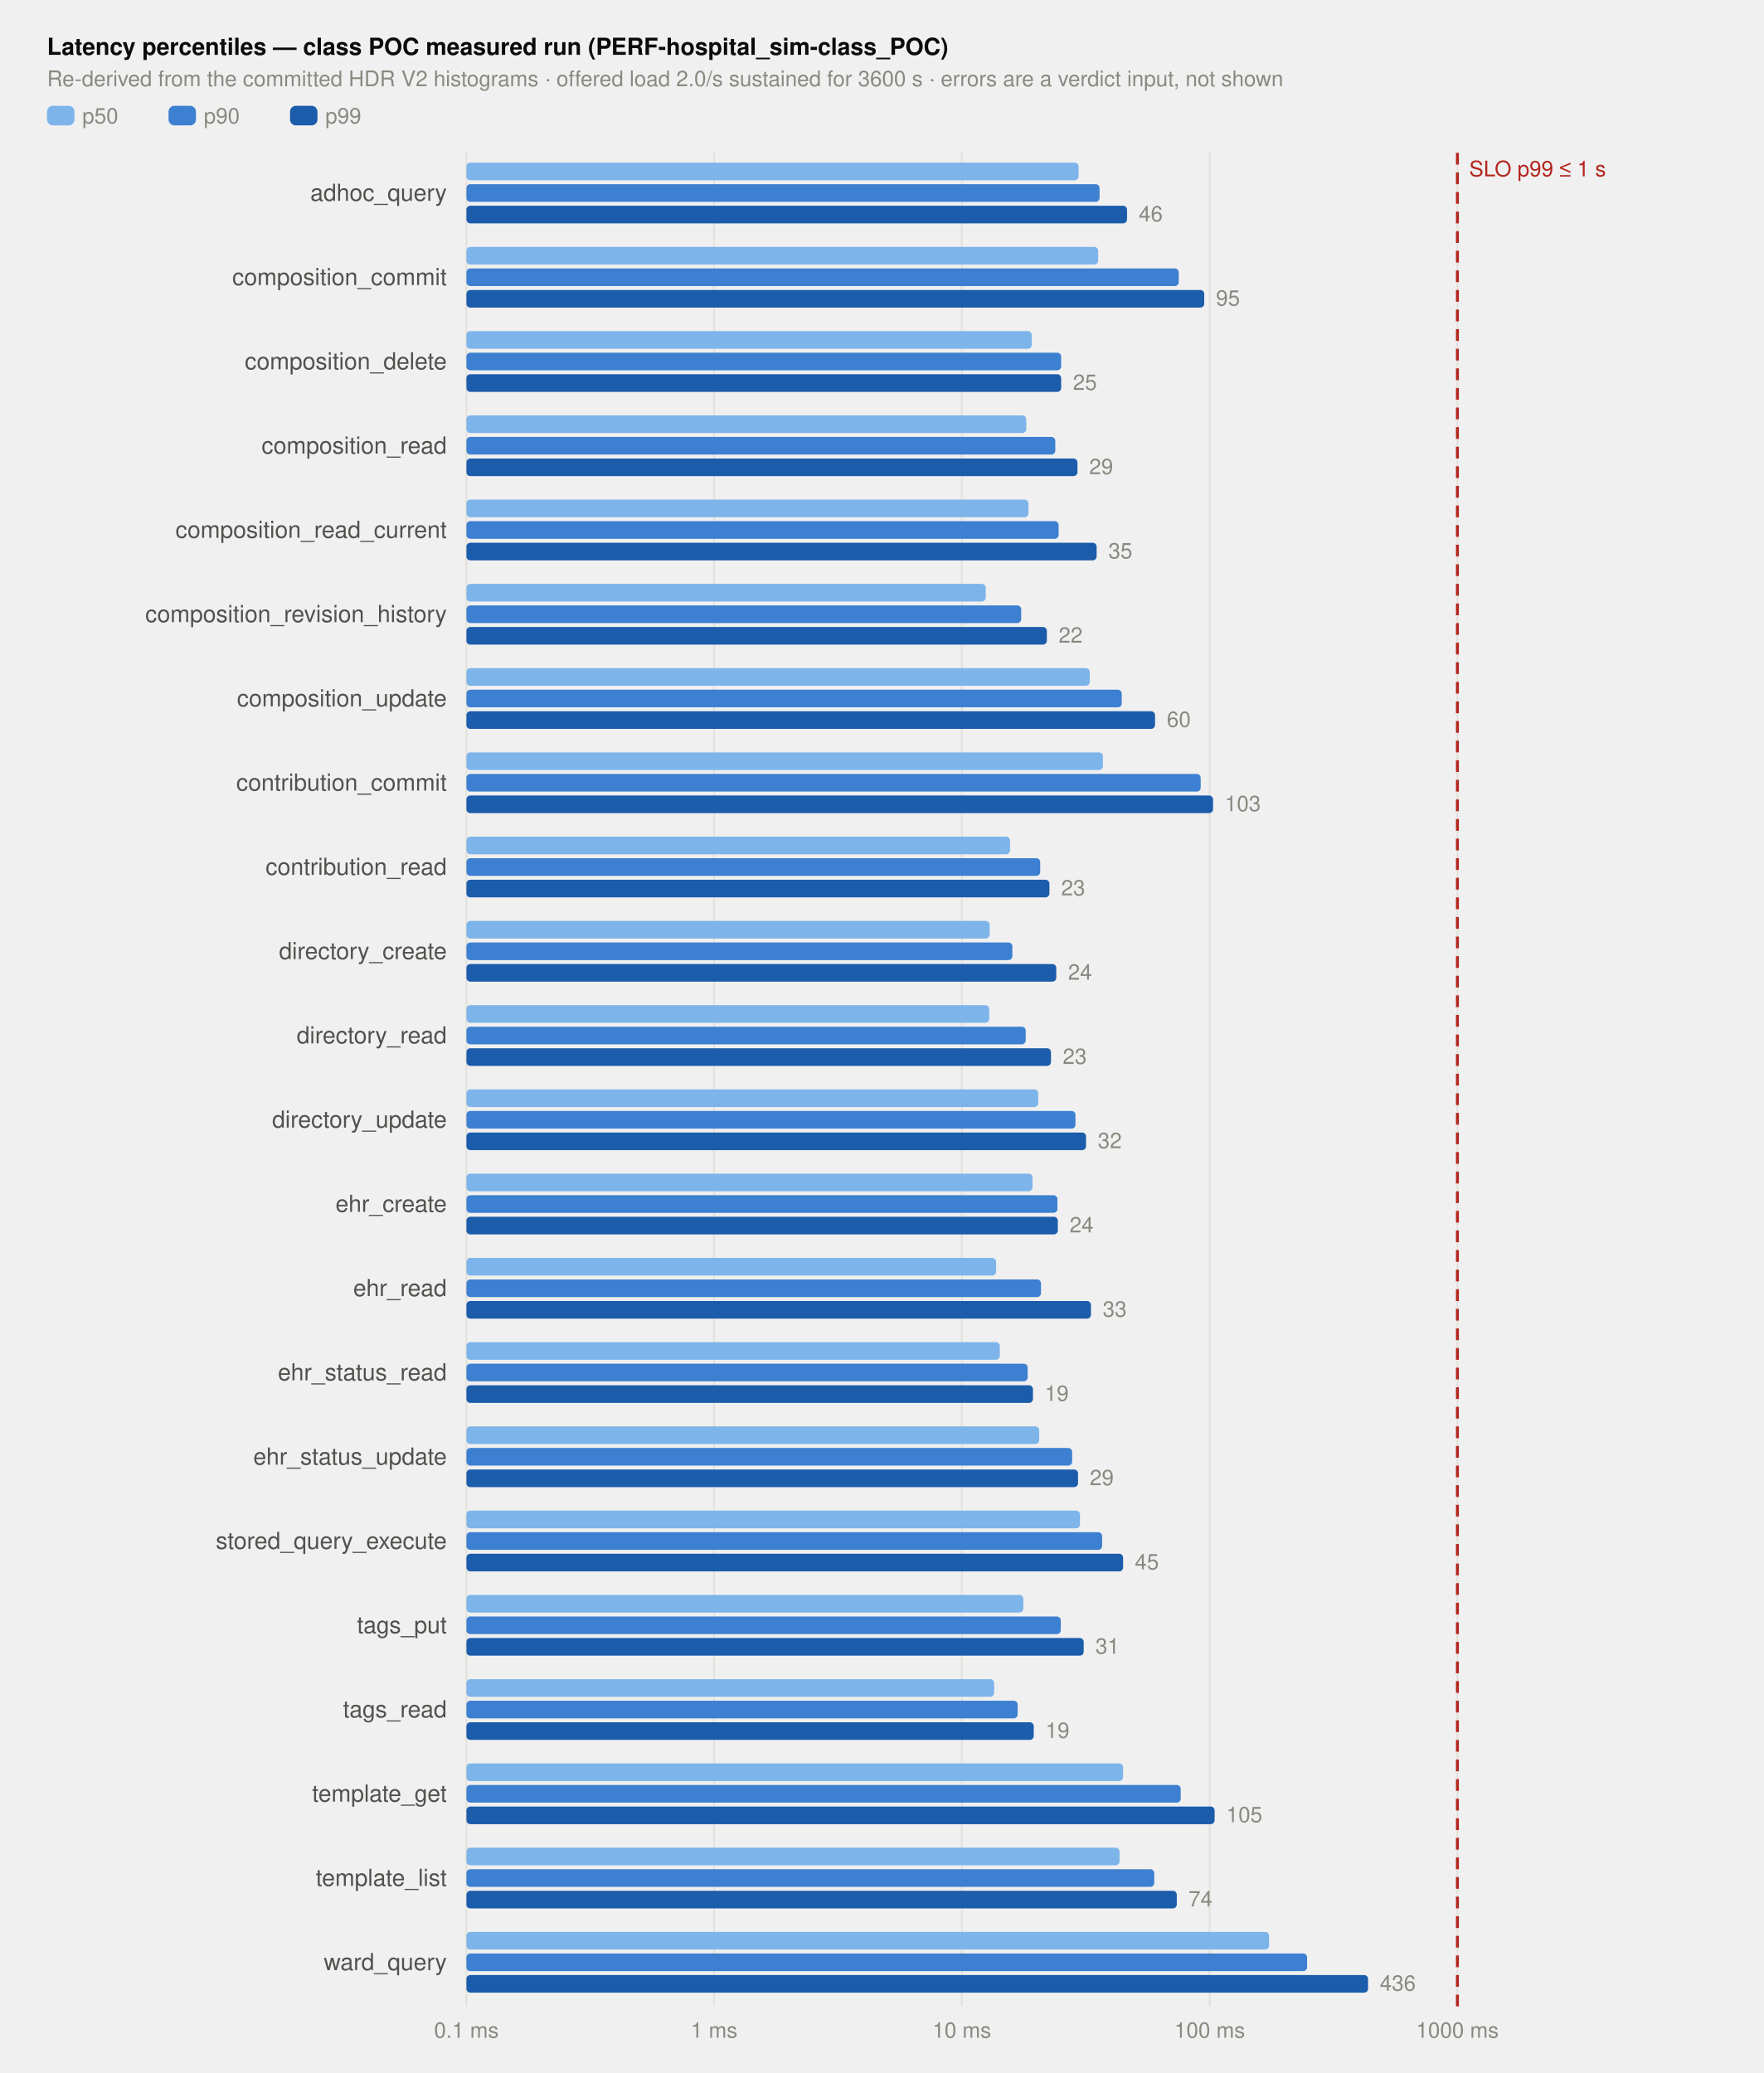
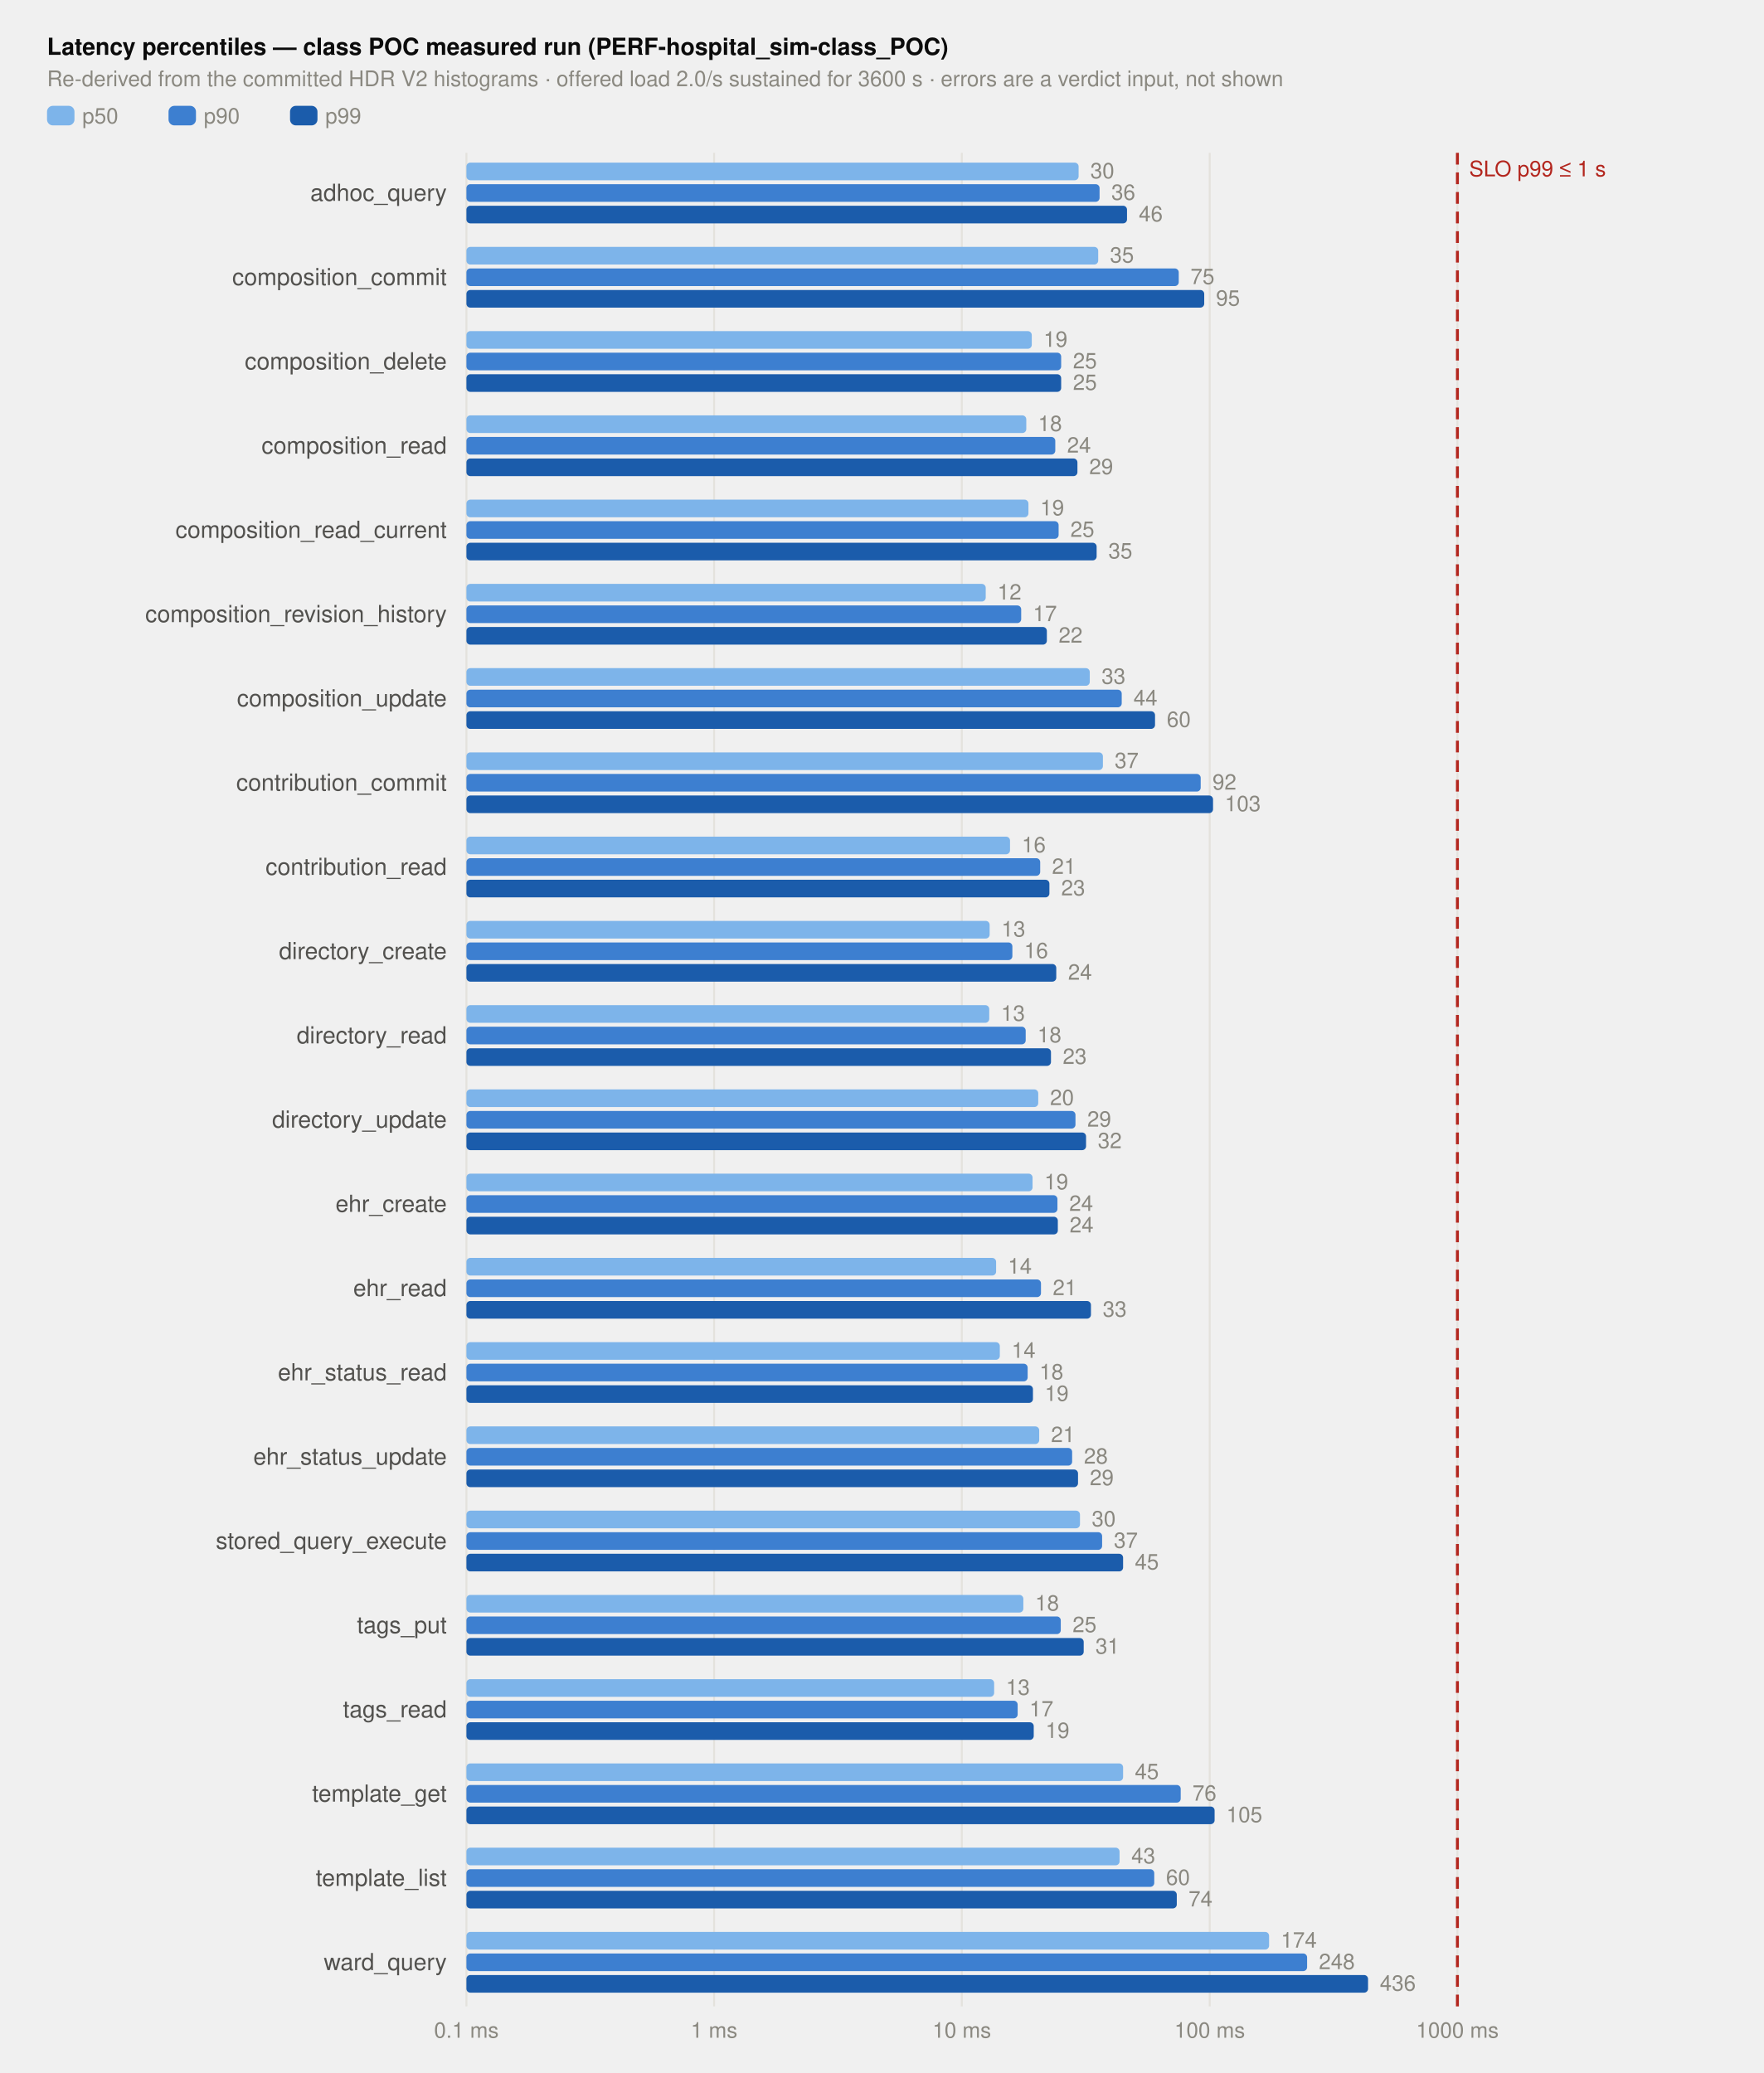
<svg xmlns="http://www.w3.org/2000/svg" viewBox="0 0 900 1058" width="900" height="1058" role="img">
  <style>
text { fill: #52514e; font: 12px -apple-system, 'Segoe UI', Helvetica, Arial, sans-serif; }
.title { fill: #0b0b0b; font-weight: 600; }
.muted { fill: #8a8880; font-size: 11px; }
.grid { stroke: #e4e2dd; stroke-width: 1; }
.p50 { fill: #7db4ea; } .p90 { fill: #3d7fd0; } .p99 { fill: #1b5cab; }
.measured { fill: #2a78d6; }
.floor { fill: none; stroke: #8a8880; stroke-width: 1.5; stroke-dasharray: 4 3; }
.earned { fill: #1baf7a; font-weight: 600; }
.notearned { fill: #b3261e; font-weight: 600; }
.slo { stroke: #b3261e; stroke-width: 1.5; stroke-dasharray: 6 4; }
.slotext { fill: #b3261e; font-size: 11px; }
@media (prefers-color-scheme: dark) {
text { fill: #c3c2b7; }
.title { fill: #ffffff; }
.muted { fill: #8f8e85; }
.grid { stroke: #3a3a38; }
.p50 { fill: #3d5f82; } .p90 { fill: #3987e5; } .p99 { fill: #9ec7ef; }
.measured { fill: #3987e5; }
.floor { stroke: #8f8e85; }
.earned { fill: #26c78d; }
.notearned { fill: #e5484d; }
.slo { stroke: #e5484d; }
.slotext { fill: #e5484d; }
}
</style>
  <text x="24" y="28" class="title">Latency percentiles — class POC measured run (PERF-hospital_sim-class_POC)</text>
  <text x="24" y="44" class="muted">Re-derived from the committed HDR V2 histograms · offered load 2.0/s sustained for 3600 s · errors are a verdict input, not shown</text>
  <rect x="24" y="54" width="14" height="10" rx="3" class="p50" />
  <text x="42.0" y="63" class="muted">p50</text>
  <rect x="86" y="54" width="14" height="10" rx="3" class="p90" />
  <text x="104.0" y="63" class="muted">p90</text>
  <rect x="148" y="54" width="14" height="10" rx="3" class="p99" />
  <text x="166.0" y="63" class="muted">p99</text>
  <line x1="238.0" y1="78" x2="238.0" y2="1024.0" class="grid" />
  <text x="238.0" y="1040.0" class="muted" text-anchor="middle">0.1 ms</text>
  <line x1="364.4" y1="78" x2="364.4" y2="1024.0" class="grid" />
  <text x="364.4" y="1040.0" class="muted" text-anchor="middle">1 ms</text>
  <line x1="490.8" y1="78" x2="490.8" y2="1024.0" class="grid" />
  <text x="490.8" y="1040.0" class="muted" text-anchor="middle">10 ms</text>
  <line x1="617.3" y1="78" x2="617.3" y2="1024.0" class="grid" />
  <text x="617.3" y="1040.0" class="muted" text-anchor="middle">100 ms</text>
  <line x1="743.7" y1="78" x2="743.7" y2="1024.0" class="grid" />
  <text x="743.7" y="1040.0" class="muted" text-anchor="middle">1000 ms</text>
  <line x1="743.7" y1="78" x2="743.7" y2="1024.0" class="slo" />
  <text x="749.7" y="90.0" class="slotext">SLO p99 ≤ 1 s</text>
  <text x="228.0" y="102.5" text-anchor="end">adhoc_query</text>
  <rect x="238.0" y="83.0" width="312.4" height="9" rx="2" class="p50" />
+   <text x="556.4" y="91.0" class="muted">30</text>
  <rect x="238.0" y="94.0" width="323.1" height="9" rx="2" class="p90" />
+   <text x="567.1" y="102.0" class="muted">36</text>
  <rect x="238.0" y="105.0" width="337.1" height="9" rx="2" class="p99" />
  <text x="581.1" y="113.0" class="muted">46</text>
  <text x="228.0" y="145.5" text-anchor="end">composition_commit</text>
  <rect x="238.0" y="126.0" width="322.4" height="9" rx="2" class="p50" />
+   <text x="566.4" y="134.0" class="muted">35</text>
  <rect x="238.0" y="137.0" width="363.5" height="9" rx="2" class="p90" />
+   <text x="607.5" y="145.0" class="muted">75</text>
  <rect x="238.0" y="148.0" width="376.5" height="9" rx="2" class="p99" />
  <text x="620.5" y="156.0" class="muted">95</text>
  <text x="228.0" y="188.5" text-anchor="end">composition_delete</text>
  <rect x="238.0" y="169.0" width="288.5" height="9" rx="2" class="p50" />
+   <text x="532.5" y="177.0" class="muted">19</text>
  <rect x="238.0" y="180.0" width="303.5" height="9" rx="2" class="p90" />
+   <text x="547.5" y="188.0" class="muted">25</text>
  <rect x="238.0" y="191.0" width="303.5" height="9" rx="2" class="p99" />
  <text x="547.5" y="199.0" class="muted">25</text>
  <text x="228.0" y="231.5" text-anchor="end">composition_read</text>
  <rect x="238.0" y="212.0" width="285.7" height="9" rx="2" class="p50" />
+   <text x="529.7" y="220.0" class="muted">18</text>
  <rect x="238.0" y="223.0" width="300.5" height="9" rx="2" class="p90" />
+   <text x="544.5" y="231.0" class="muted">24</text>
  <rect x="238.0" y="234.0" width="311.8" height="9" rx="2" class="p99" />
  <text x="555.8" y="242.0" class="muted">29</text>
  <text x="228.0" y="274.5" text-anchor="end">composition_read_current</text>
  <rect x="238.0" y="255.0" width="286.8" height="9" rx="2" class="p50" />
+   <text x="530.8" y="263.0" class="muted">19</text>
  <rect x="238.0" y="266.0" width="302.2" height="9" rx="2" class="p90" />
+   <text x="546.2" y="274.0" class="muted">25</text>
  <rect x="238.0" y="277.0" width="321.6" height="9" rx="2" class="p99" />
  <text x="565.6" y="285.0" class="muted">35</text>
  <text x="228.0" y="317.5" text-anchor="end">composition_revision_history</text>
  <rect x="238.0" y="298.0" width="265.0" height="9" rx="2" class="p50" />
+   <text x="509.0" y="306.0" class="muted">12</text>
  <rect x="238.0" y="309.0" width="283.1" height="9" rx="2" class="p90" />
+   <text x="527.1" y="317.0" class="muted">17</text>
  <rect x="238.0" y="320.0" width="296.2" height="9" rx="2" class="p99" />
  <text x="540.2" y="328.0" class="muted">22</text>
  <text x="228.0" y="360.5" text-anchor="end">composition_update</text>
  <rect x="238.0" y="341.0" width="318.1" height="9" rx="2" class="p50" />
+   <text x="562.1" y="349.0" class="muted">33</text>
  <rect x="238.0" y="352.0" width="334.4" height="9" rx="2" class="p90" />
+   <text x="578.4" y="360.0" class="muted">44</text>
  <rect x="238.0" y="363.0" width="351.4" height="9" rx="2" class="p99" />
  <text x="595.4" y="371.0" class="muted">60</text>
  <text x="228.0" y="403.5" text-anchor="end">contribution_commit</text>
  <rect x="238.0" y="384.0" width="324.8" height="9" rx="2" class="p50" />
+   <text x="568.8" y="392.0" class="muted">37</text>
  <rect x="238.0" y="395.0" width="374.7" height="9" rx="2" class="p90" />
+   <text x="618.7" y="403.0" class="muted">92</text>
  <rect x="238.0" y="406.0" width="381.0" height="9" rx="2" class="p99" />
  <text x="625.0" y="414.0" class="muted">103</text>
  <text x="228.0" y="446.5" text-anchor="end">contribution_read</text>
  <rect x="238.0" y="427.0" width="277.4" height="9" rx="2" class="p50" />
+   <text x="521.4" y="435.0" class="muted">16</text>
  <rect x="238.0" y="438.0" width="292.8" height="9" rx="2" class="p90" />
+   <text x="536.8" y="446.0" class="muted">21</text>
  <rect x="238.0" y="449.0" width="297.5" height="9" rx="2" class="p99" />
  <text x="541.5" y="457.0" class="muted">23</text>
  <text x="228.0" y="489.5" text-anchor="end">directory_create</text>
  <rect x="238.0" y="470.0" width="267.0" height="9" rx="2" class="p50" />
+   <text x="511.0" y="478.0" class="muted">13</text>
  <rect x="238.0" y="481.0" width="278.6" height="9" rx="2" class="p90" />
+   <text x="522.6" y="489.0" class="muted">16</text>
  <rect x="238.0" y="492.0" width="301.0" height="9" rx="2" class="p99" />
  <text x="545.0" y="500.0" class="muted">24</text>
  <text x="228.0" y="532.5" text-anchor="end">directory_read</text>
  <rect x="238.0" y="513.0" width="266.8" height="9" rx="2" class="p50" />
+   <text x="510.8" y="521.0" class="muted">13</text>
  <rect x="238.0" y="524.0" width="285.4" height="9" rx="2" class="p90" />
+   <text x="529.4" y="532.0" class="muted">18</text>
  <rect x="238.0" y="535.0" width="298.3" height="9" rx="2" class="p99" />
  <text x="542.3" y="543.0" class="muted">23</text>
  <text x="228.0" y="575.5" text-anchor="end">directory_update</text>
  <rect x="238.0" y="556.0" width="291.8" height="9" rx="2" class="p50" />
+   <text x="535.8" y="564.0" class="muted">20</text>
  <rect x="238.0" y="567.0" width="310.8" height="9" rx="2" class="p90" />
+   <text x="554.8" y="575.0" class="muted">29</text>
  <rect x="238.0" y="578.0" width="316.2" height="9" rx="2" class="p99" />
  <text x="560.2" y="586.0" class="muted">32</text>
  <text x="228.0" y="618.5" text-anchor="end">ehr_create</text>
  <rect x="238.0" y="599.0" width="288.9" height="9" rx="2" class="p50" />
+   <text x="532.9" y="607.0" class="muted">19</text>
  <rect x="238.0" y="610.0" width="301.6" height="9" rx="2" class="p90" />
+   <text x="545.6" y="618.0" class="muted">24</text>
  <rect x="238.0" y="621.0" width="301.8" height="9" rx="2" class="p99" />
  <text x="545.8" y="629.0" class="muted">24</text>
  <text x="228.0" y="661.5" text-anchor="end">ehr_read</text>
  <rect x="238.0" y="642.0" width="270.3" height="9" rx="2" class="p50" />
+   <text x="514.3" y="650.0" class="muted">14</text>
  <rect x="238.0" y="653.0" width="293.2" height="9" rx="2" class="p90" />
+   <text x="537.2" y="661.0" class="muted">21</text>
  <rect x="238.0" y="664.0" width="318.7" height="9" rx="2" class="p99" />
  <text x="562.7" y="672.0" class="muted">33</text>
  <text x="228.0" y="704.5" text-anchor="end">ehr_status_read</text>
  <rect x="238.0" y="685.0" width="272.2" height="9" rx="2" class="p50" />
+   <text x="516.2" y="693.0" class="muted">14</text>
  <rect x="238.0" y="696.0" width="286.4" height="9" rx="2" class="p90" />
+   <text x="530.4" y="704.0" class="muted">18</text>
  <rect x="238.0" y="707.0" width="289.1" height="9" rx="2" class="p99" />
  <text x="533.1" y="715.0" class="muted">19</text>
  <text x="228.0" y="747.5" text-anchor="end">ehr_status_update</text>
  <rect x="238.0" y="728.0" width="292.3" height="9" rx="2" class="p50" />
+   <text x="536.3" y="736.0" class="muted">21</text>
  <rect x="238.0" y="739.0" width="309.1" height="9" rx="2" class="p90" />
+   <text x="553.1" y="747.0" class="muted">28</text>
  <rect x="238.0" y="750.0" width="312.1" height="9" rx="2" class="p99" />
  <text x="556.1" y="758.0" class="muted">29</text>
  <text x="228.0" y="790.5" text-anchor="end">stored_query_execute</text>
  <rect x="238.0" y="771.0" width="313.1" height="9" rx="2" class="p50" />
+   <text x="557.1" y="779.0" class="muted">30</text>
  <rect x="238.0" y="782.0" width="324.4" height="9" rx="2" class="p90" />
+   <text x="568.4" y="790.0" class="muted">37</text>
  <rect x="238.0" y="793.0" width="335.1" height="9" rx="2" class="p99" />
  <text x="579.1" y="801.0" class="muted">45</text>
  <text x="228.0" y="833.5" text-anchor="end">tags_put</text>
  <rect x="238.0" y="814.0" width="284.2" height="9" rx="2" class="p50" />
+   <text x="528.2" y="822.0" class="muted">18</text>
  <rect x="238.0" y="825.0" width="303.3" height="9" rx="2" class="p90" />
+   <text x="547.3" y="833.0" class="muted">25</text>
  <rect x="238.0" y="836.0" width="315.0" height="9" rx="2" class="p99" />
  <text x="559.0" y="844.0" class="muted">31</text>
  <text x="228.0" y="876.5" text-anchor="end">tags_read</text>
  <rect x="238.0" y="857.0" width="269.3" height="9" rx="2" class="p50" />
+   <text x="513.3" y="865.0" class="muted">13</text>
  <rect x="238.0" y="868.0" width="281.3" height="9" rx="2" class="p90" />
+   <text x="525.3" y="876.0" class="muted">17</text>
  <rect x="238.0" y="879.0" width="289.5" height="9" rx="2" class="p99" />
  <text x="533.5" y="887.0" class="muted">19</text>
  <text x="228.0" y="919.5" text-anchor="end">template_get</text>
  <rect x="238.0" y="900.0" width="335.1" height="9" rx="2" class="p50" />
+   <text x="579.1" y="908.0" class="muted">45</text>
  <rect x="238.0" y="911.0" width="364.5" height="9" rx="2" class="p90" />
+   <text x="608.5" y="919.0" class="muted">76</text>
  <rect x="238.0" y="922.0" width="381.8" height="9" rx="2" class="p99" />
  <text x="625.8" y="930.0" class="muted">105</text>
  <text x="228.0" y="962.5" text-anchor="end">template_list</text>
  <rect x="238.0" y="943.0" width="333.3" height="9" rx="2" class="p50" />
+   <text x="577.3" y="951.0" class="muted">43</text>
  <rect x="238.0" y="954.0" width="351.0" height="9" rx="2" class="p90" />
+   <text x="595.0" y="962.0" class="muted">60</text>
  <rect x="238.0" y="965.0" width="362.5" height="9" rx="2" class="p99" />
  <text x="606.5" y="973.0" class="muted">74</text>
  <text x="228.0" y="1005.5" text-anchor="end">ward_query</text>
  <rect x="238.0" y="986.0" width="409.6" height="9" rx="2" class="p50" />
+   <text x="653.6" y="994.0" class="muted">174</text>
  <rect x="238.0" y="997.0" width="429.0" height="9" rx="2" class="p90" />
+   <text x="673.0" y="1005.0" class="muted">248</text>
  <rect x="238.0" y="1008.0" width="460.1" height="9" rx="2" class="p99" />
  <text x="704.1" y="1016.0" class="muted">436</text>
</svg>
